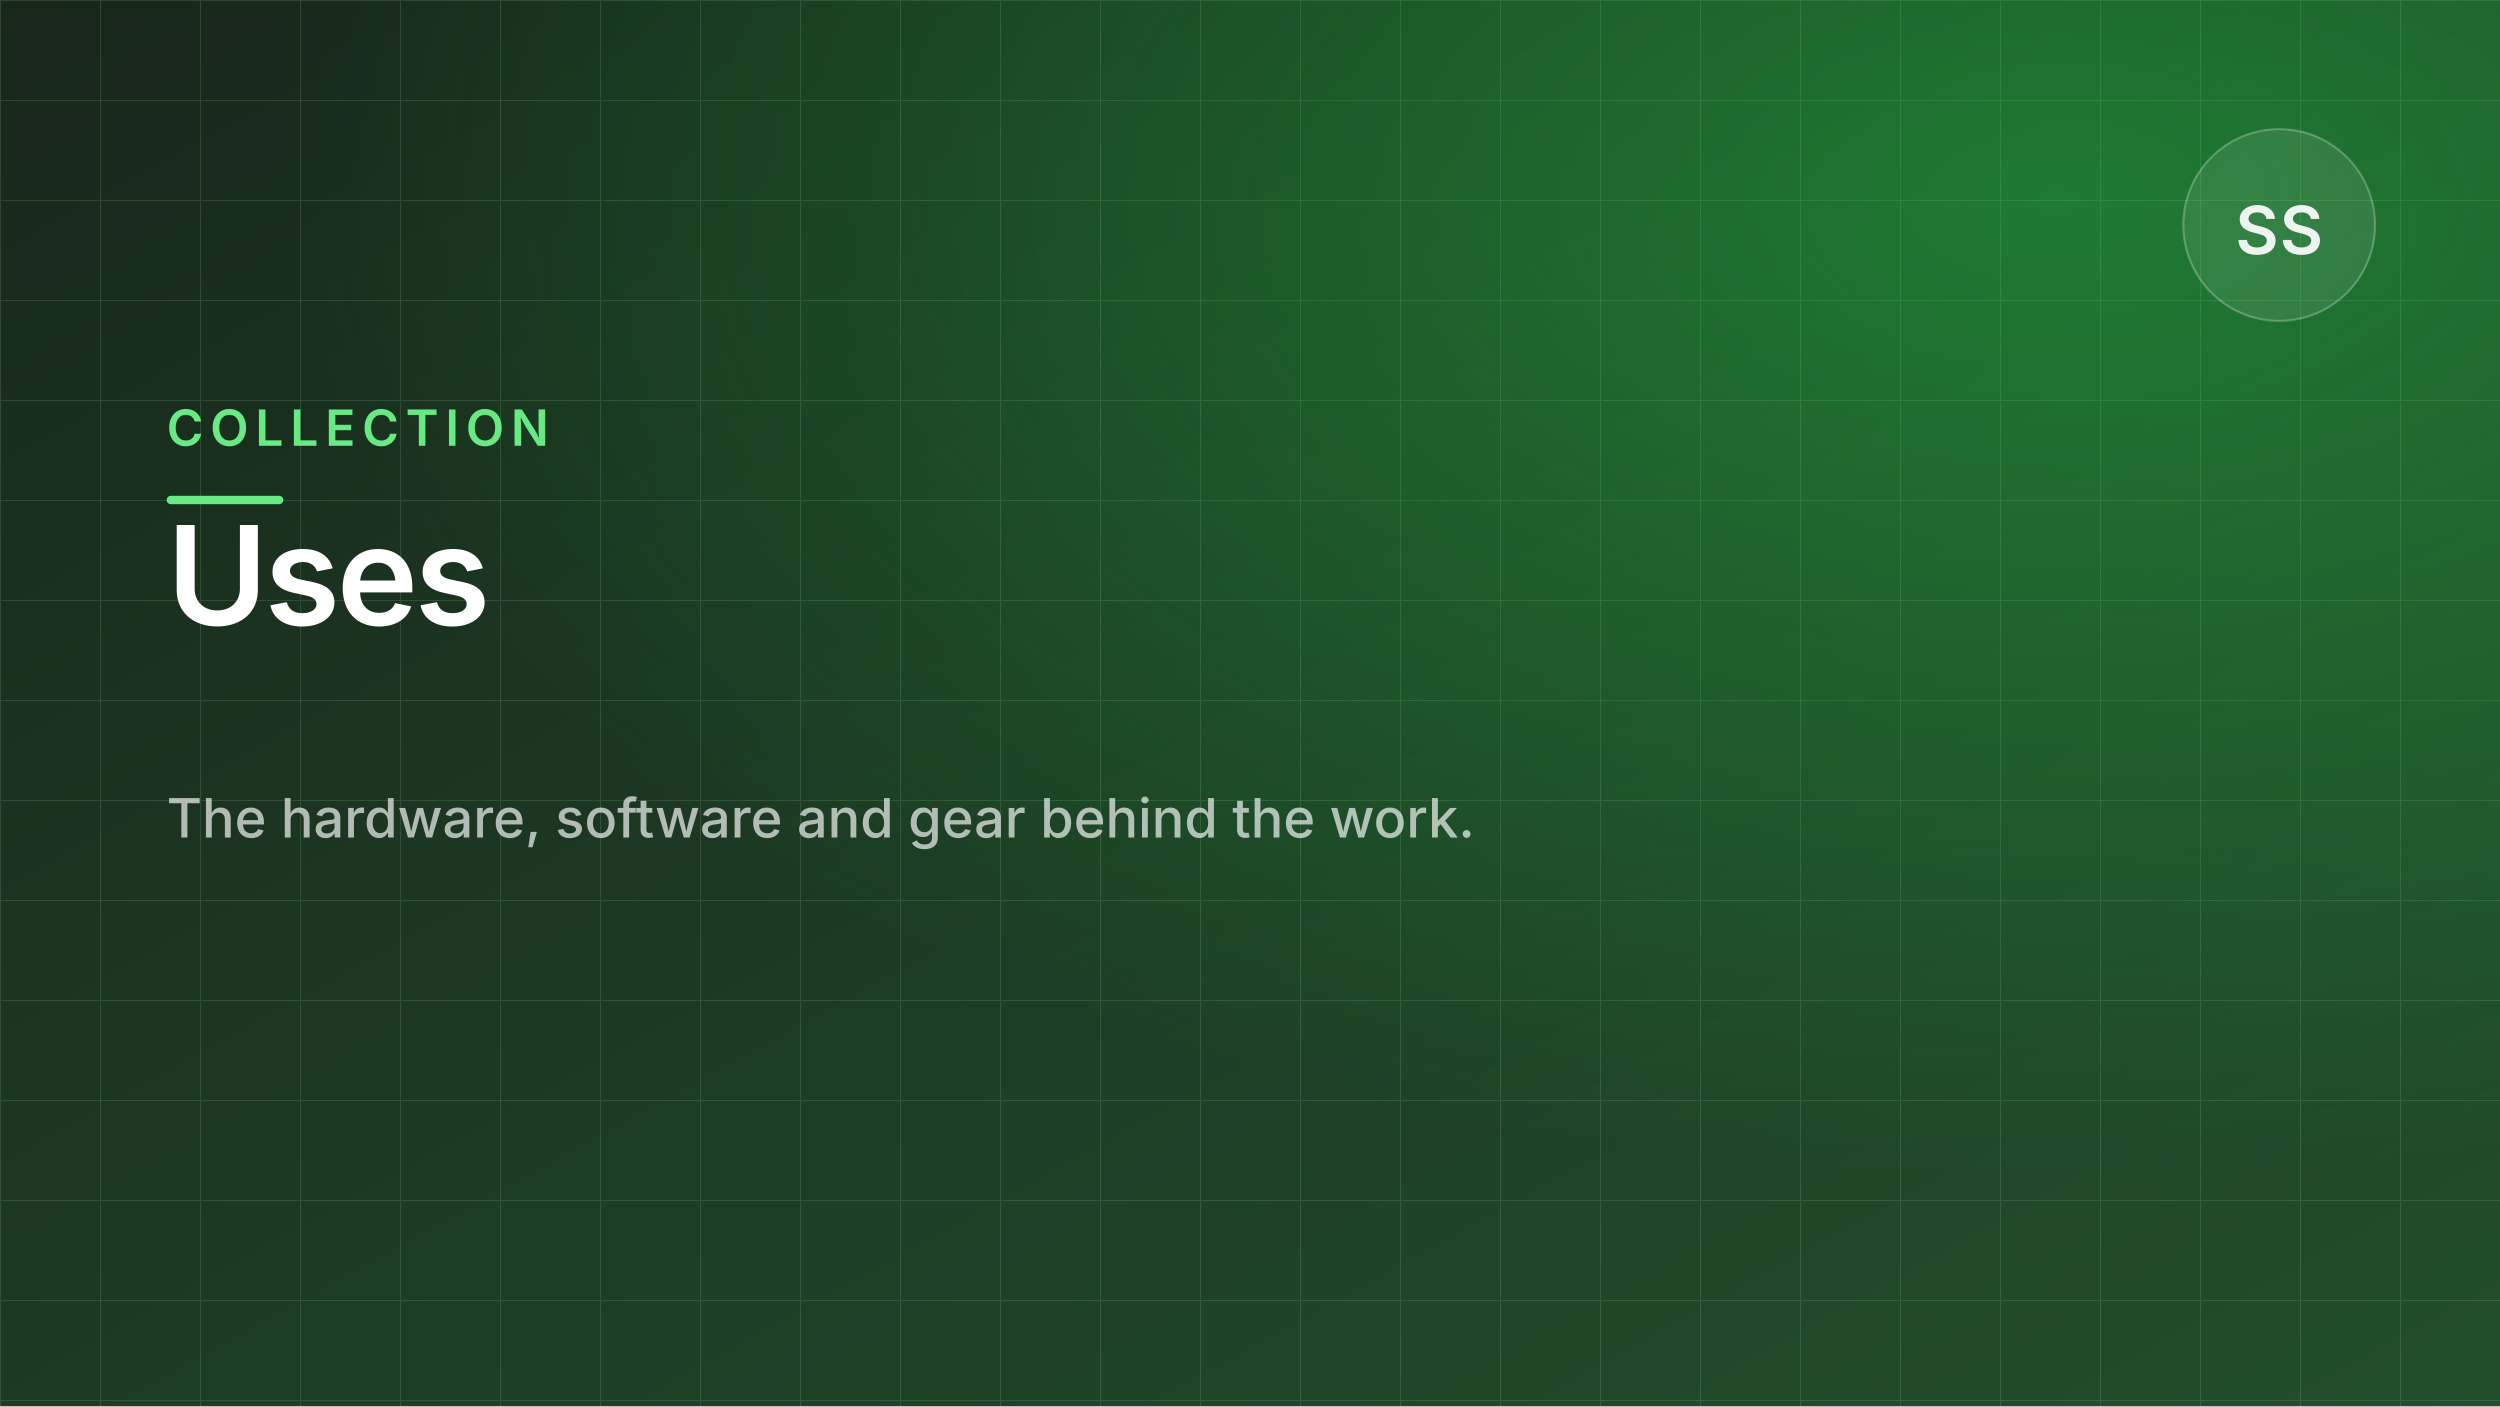
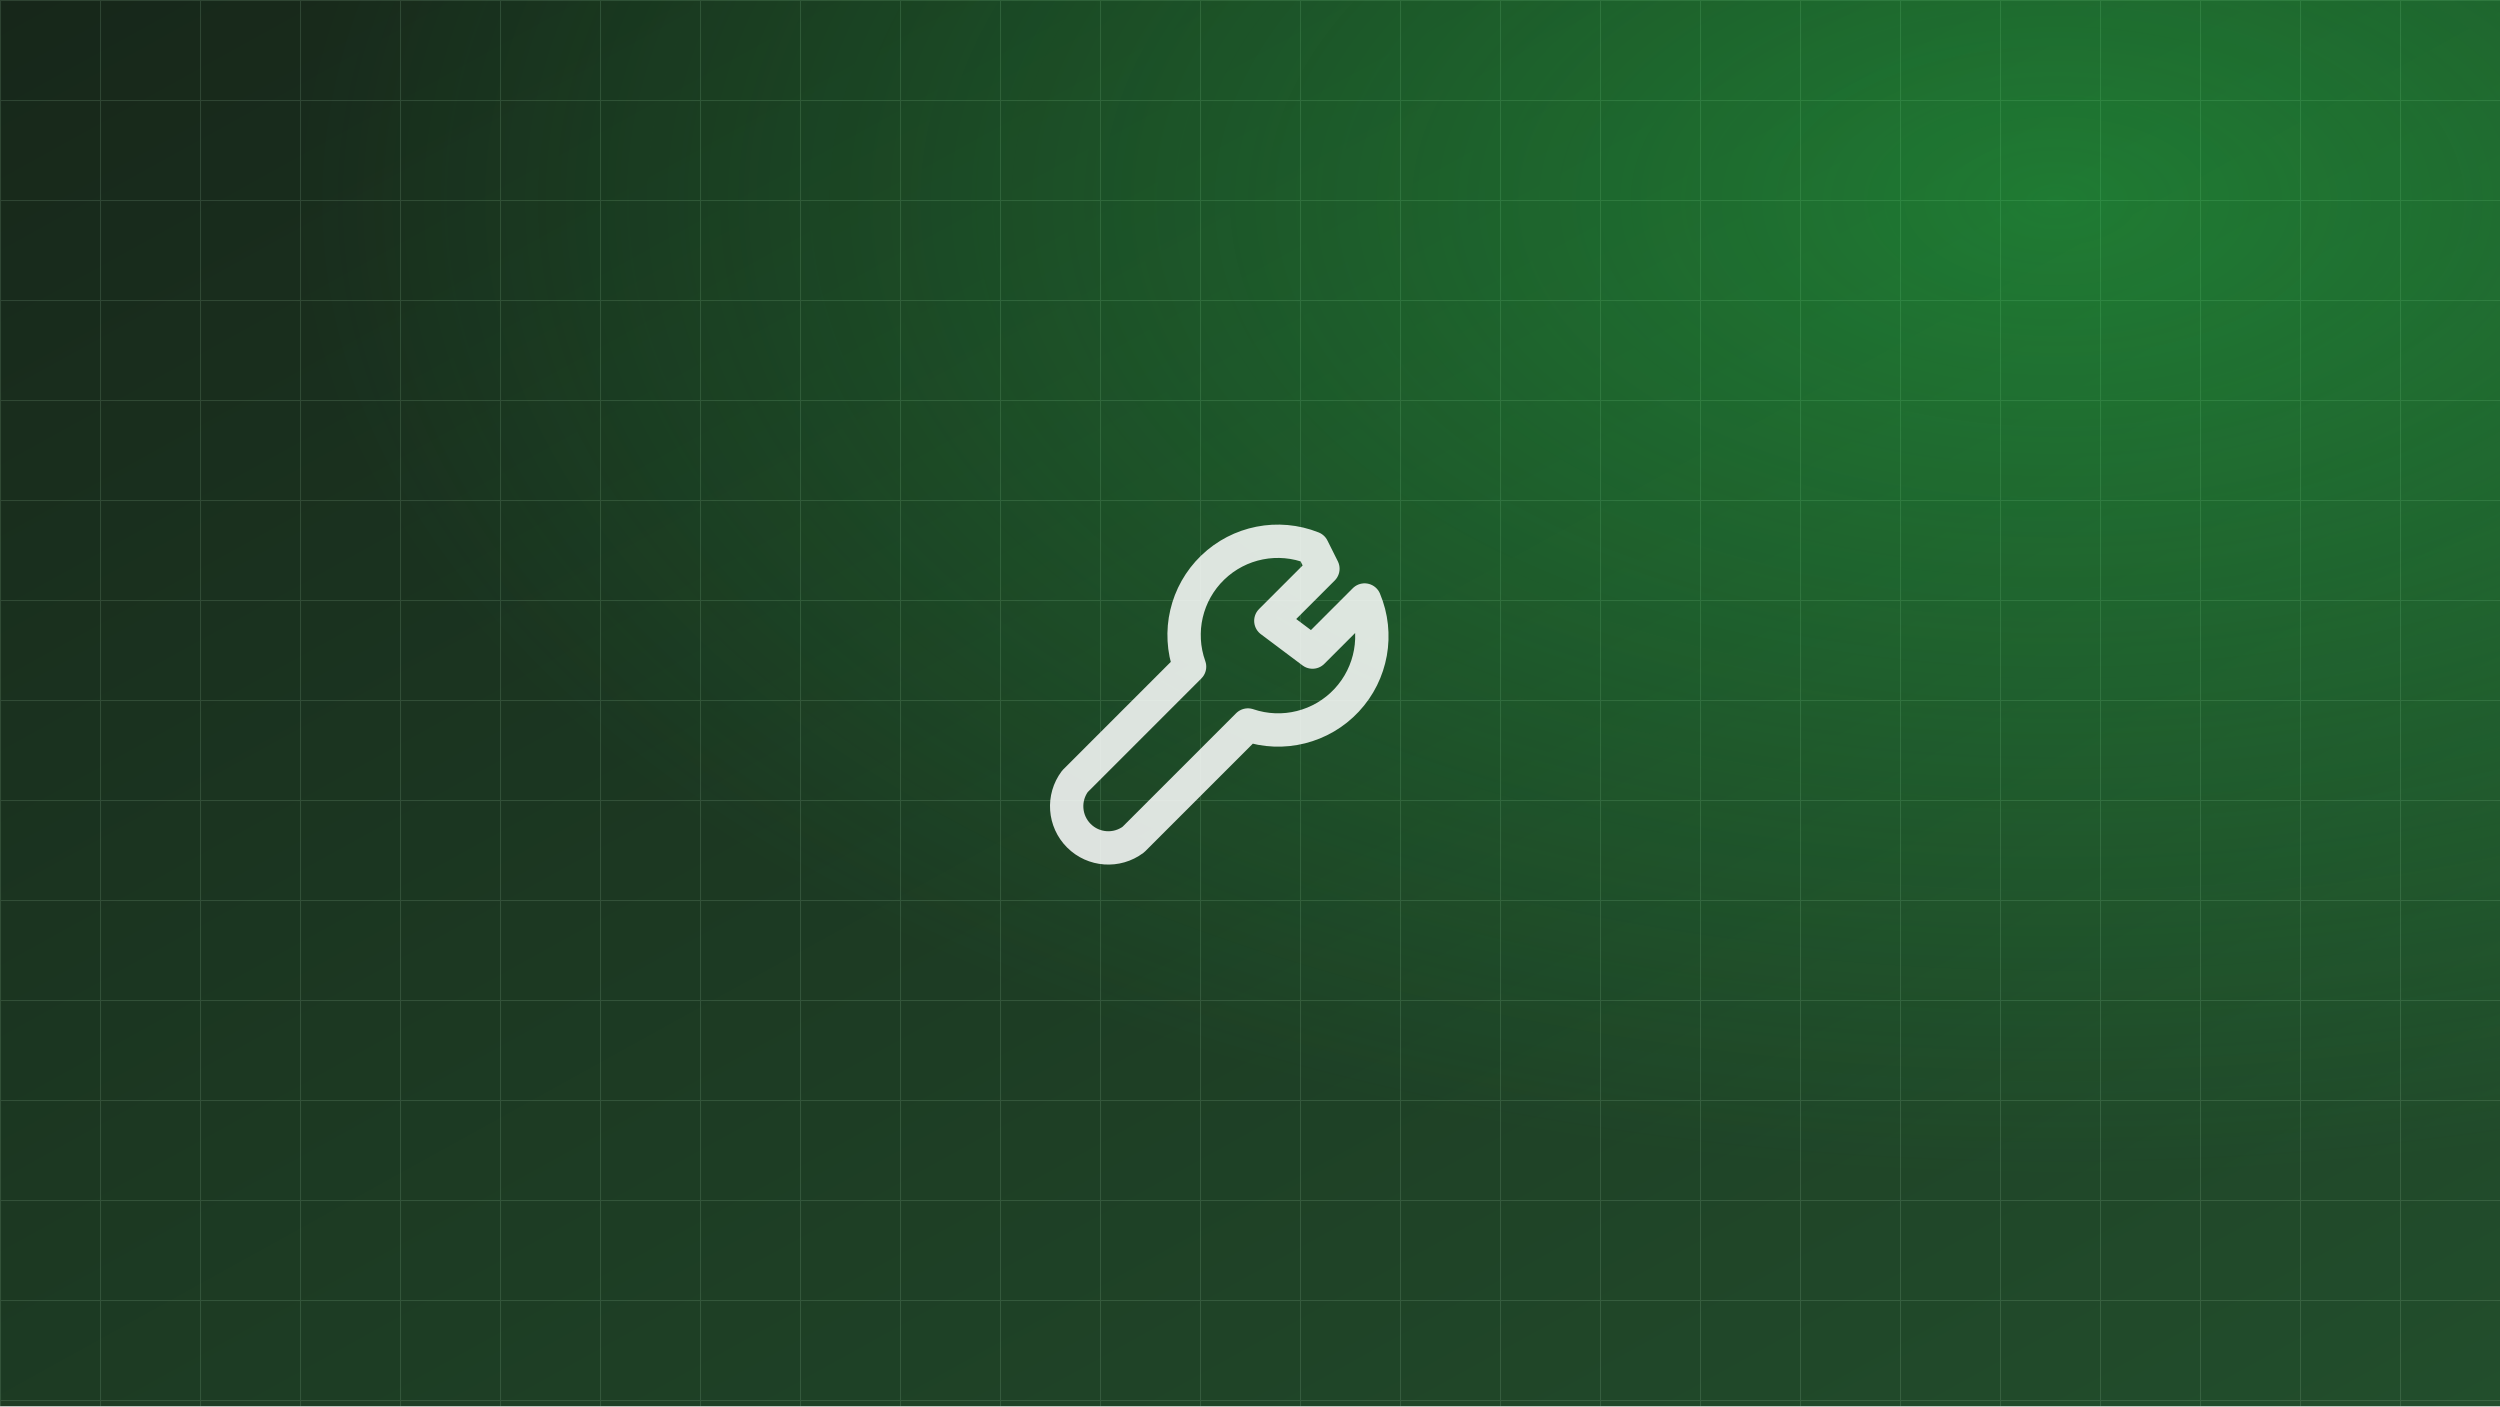
<svg xmlns="http://www.w3.org/2000/svg" viewBox="0 0 1200 675" width="1200" height="675" role="img" aria-label="Uses">
  <defs>
    <linearGradient id="bg" x1="0" y1="0" x2="1" y2="1">
      <stop offset="0" stop-color="hsl(133 26% 12%)" />
      <stop offset="1" stop-color="hsl(133 39% 22%)" />
    </linearGradient>
    <radialGradient id="glow" cx="82%" cy="14%" r="70%">
      <stop offset="0" stop-color="hsl(133 79% 52% / 0.38)" />
      <stop offset="1" stop-color="hsl(133 79% 52% / 0.38)" stop-opacity="0" />
    </radialGradient>
    <pattern id="p" width="48" height="48" patternUnits="userSpaceOnUse">
      <path d="M48 0H0v48" fill="none" stroke="hsl(133 35% 75% / 0.16)" stroke-width="1" />
    </pattern>
  </defs>
  <rect width="1200" height="675" fill="url(#bg)" />
  <rect width="1200" height="675" fill="url(#p)" />
  <rect width="1200" height="675" fill="url(#glow)" />
-   <g font-family="Geist, ui-sans-serif, system-ui, -apple-system, Segoe UI, sans-serif">
-     <text x="80" y="214" fill="hsl(133 75% 66%)" font-size="24" font-weight="600" letter-spacing="3.2">COLLECTION</text>
-     <rect x="80" y="238" width="56" height="4" rx="2" fill="hsl(133 75% 66%)" />
-     <text x="80" y="300" fill="#fff" font-size="66" font-weight="600" letter-spacing="-1.6">Uses</text>
-     <text x="80" y="402" fill="rgb(255 255 255 / 0.66)" font-size="26" font-weight="500">The hardware, software and gear behind the work.</text>
-     <g opacity="0.92">
-       <circle cx="1094" cy="108" r="46" fill="rgb(255 255 255 / 0.1)" stroke="rgb(255 255 255 / 0.28)" />
-       <text x="1094" y="122" text-anchor="middle" fill="#fff" font-size="32" font-weight="600" letter-spacing="0.5">SS</text>
-     </g>
+   <g transform="translate(480 218) scale(10)" fill="none" stroke="#fff" stroke-opacity="0.85" stroke-width="1.6" stroke-linecap="round" stroke-linejoin="round" color="#fff">
+     <path d="M15 4.5a4.5 4.5 0 0 0-5.9 5.7L3.6 15.7a2 2 0 0 0 2.8 2.8l5.5-5.5A4.5 4.5 0 0 0 17.5 7L15 9.5 13 8l2.5-2.5Z" />
  </g>
</svg>
